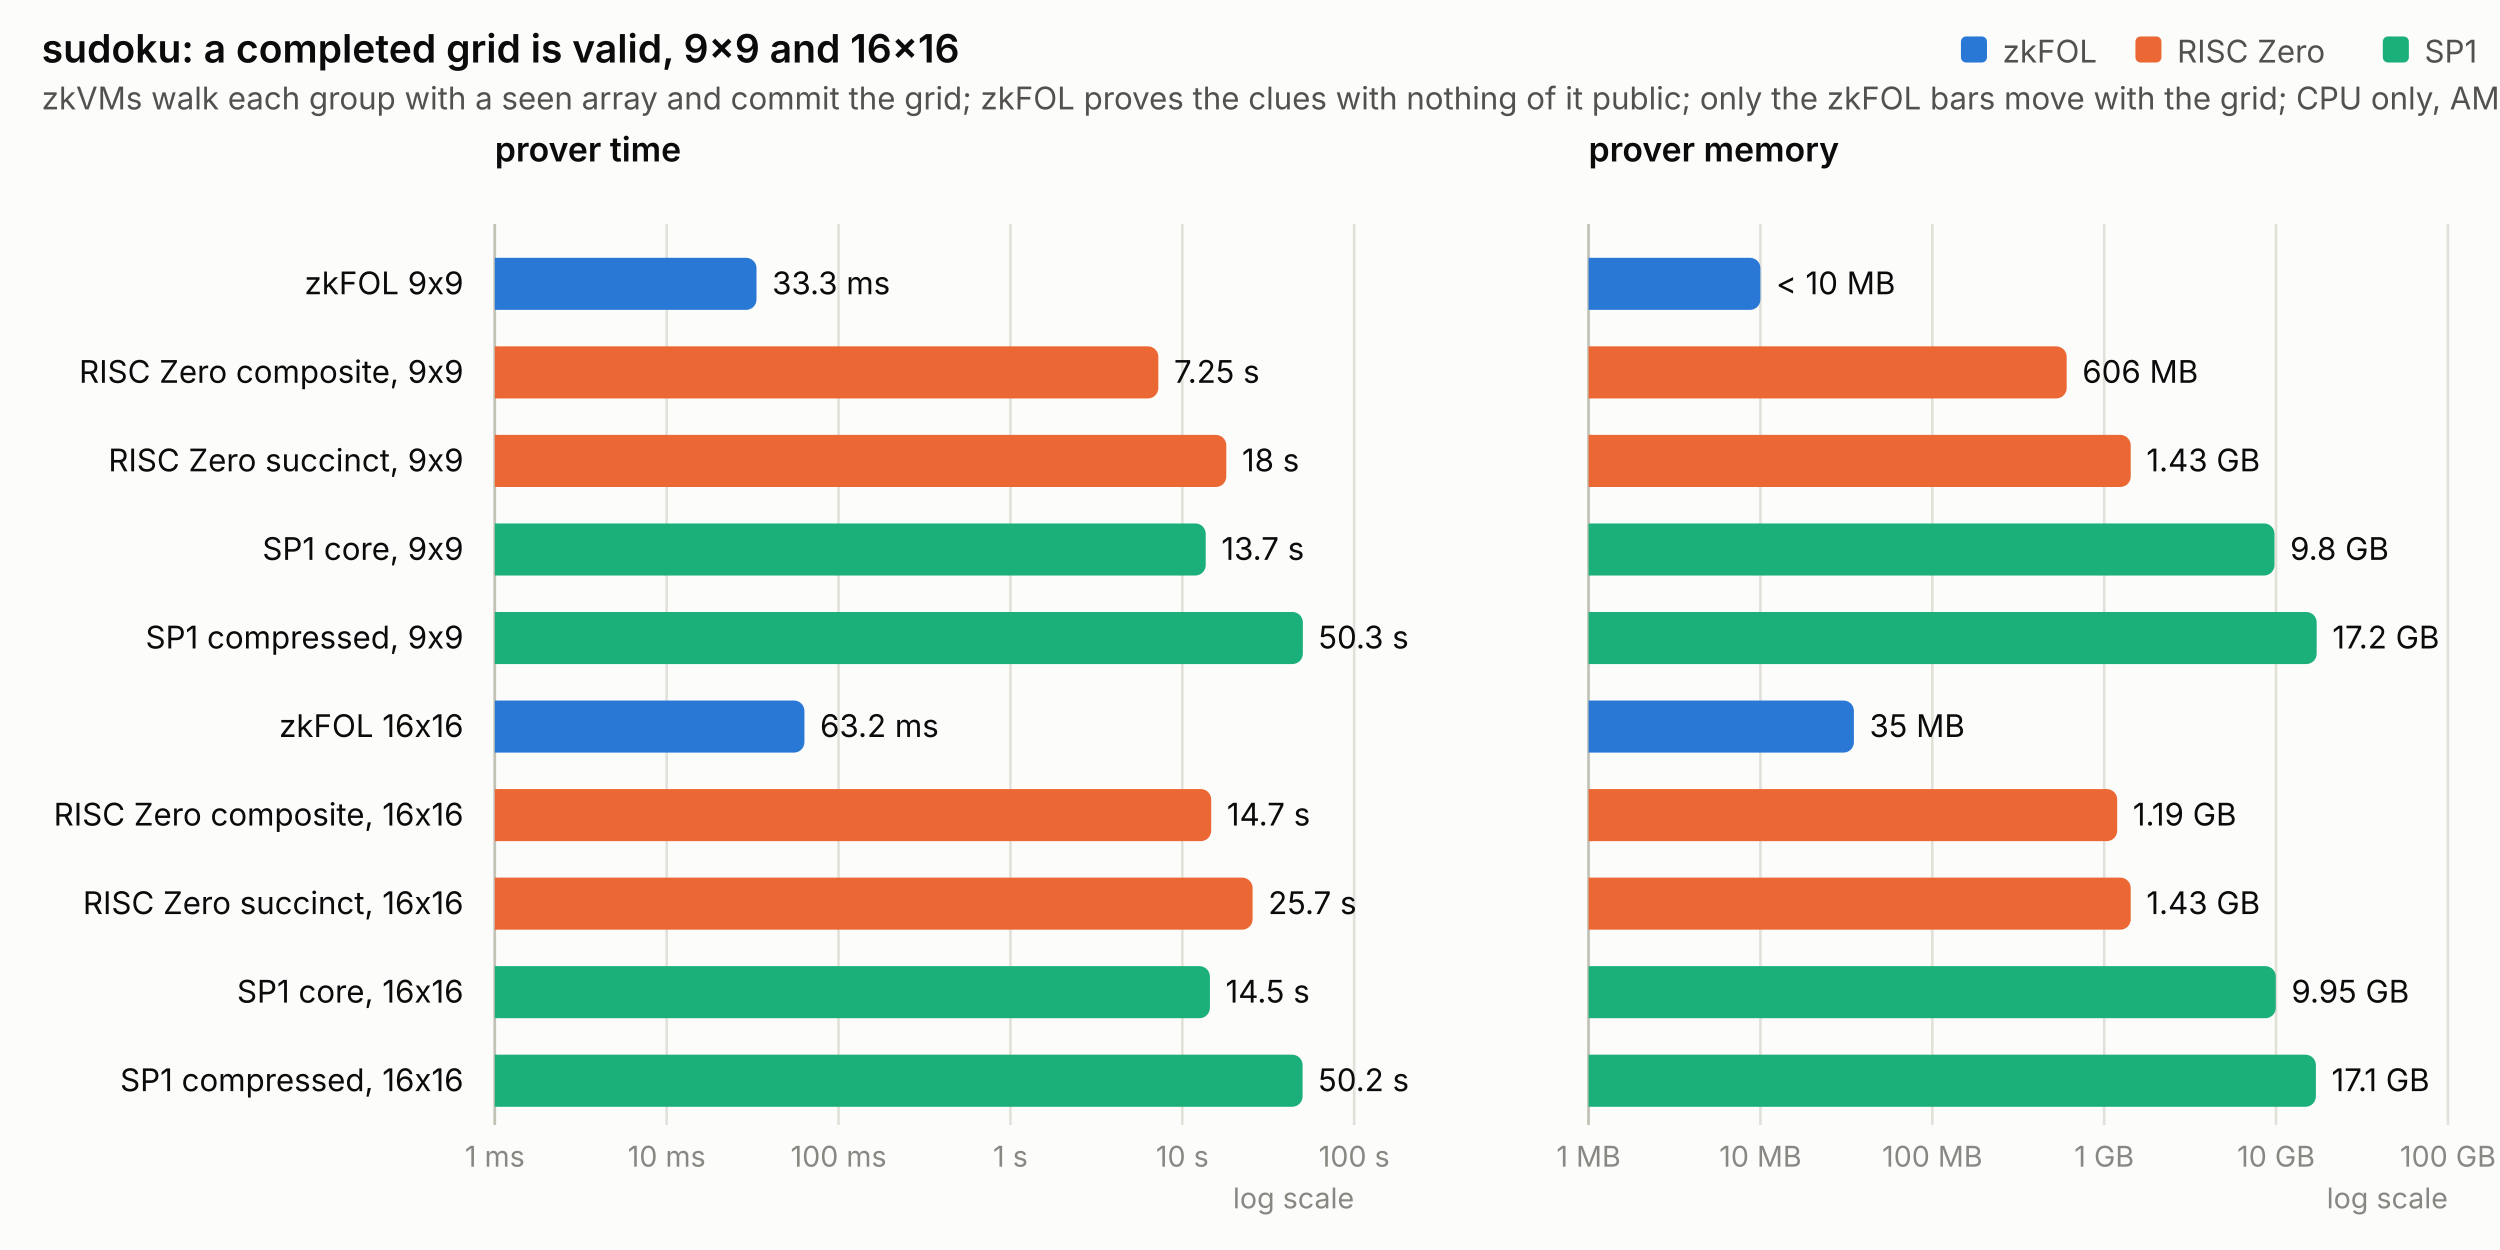
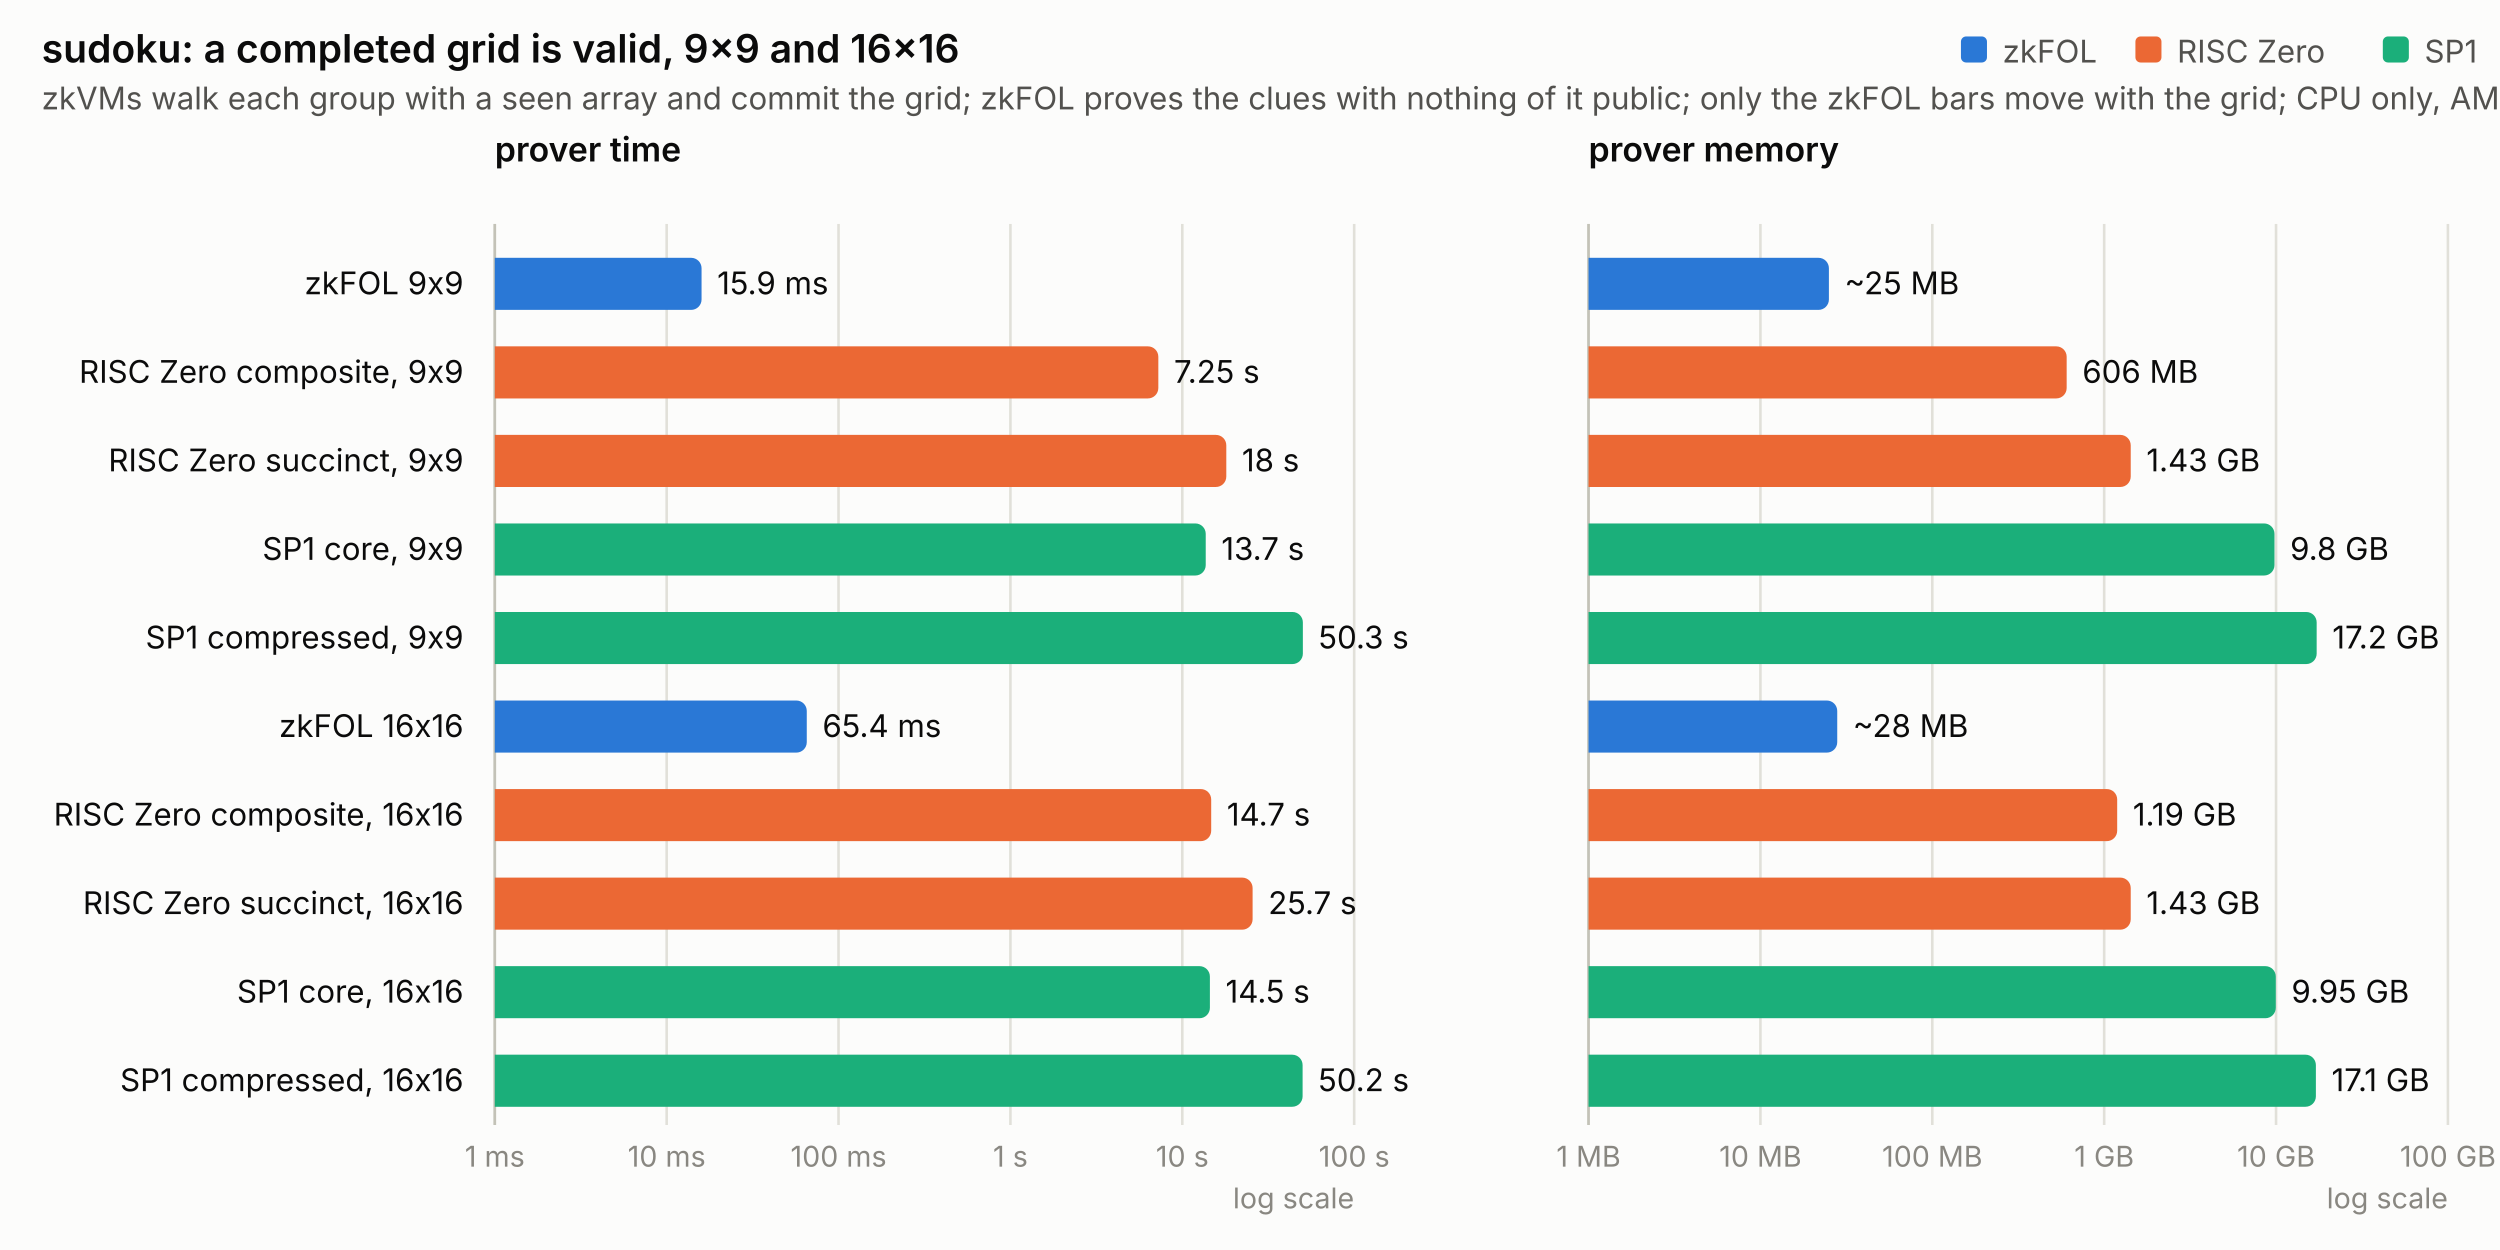
<svg xmlns="http://www.w3.org/2000/svg" width="960" height="480" viewBox="0 0 960 480" font-family="system-ui, -apple-system, 'Segoe UI', sans-serif">
  <rect width="960" height="480" fill="#fcfcfb" />
  <text x="16" y="24" font-size="15" font-weight="600" fill="#0b0b0b">sudoku: a completed grid is valid, 9×9 and 16×16</text>
-   <text x="16" y="42" font-size="12" fill="#52514e">zkVMs walk each group with a seen array and commit the grid; zkFOL proves the clues with nothing of it public; only the zkFOL bars move with the grid; CPU only, AMD Ryzen 7 5700X; single runs</text>
+   <text x="16" y="42" font-size="12" fill="#52514e">zkVMs walk each group with a seen array and commit the grid; zkFOL proves the clues with nothing of it public; only the zkFOL bars move with the grid; CPU only, AMD Ryzen 7 5700X; zkFOL medians of 3, zkVM single runs</text>
  <text x="931" y="24" font-size="12" fill="#52514e">SP1</text>
  <rect x="915" y="14" width="10" height="10" rx="2" fill="#1baf7a" />
  <text x="836" y="24" font-size="12" fill="#52514e">RISC Zero</text>
  <rect x="820" y="14" width="10" height="10" rx="2" fill="#eb6834" />
  <text x="769" y="24" font-size="12" fill="#52514e">zkFOL</text>
  <rect x="753" y="14" width="10" height="10" rx="2" fill="#2a78d6" />
  <text x="178" y="113.0" font-size="12" text-anchor="end" fill="#0b0b0b">zkFOL 9x9</text>
  <text x="178" y="147.0" font-size="12" text-anchor="end" fill="#0b0b0b">RISC Zero composite, 9x9</text>
  <text x="178" y="181.0" font-size="12" text-anchor="end" fill="#0b0b0b">RISC Zero succinct, 9x9</text>
  <text x="178" y="215.0" font-size="12" text-anchor="end" fill="#0b0b0b">SP1 core, 9x9</text>
  <text x="178" y="249.0" font-size="12" text-anchor="end" fill="#0b0b0b">SP1 compressed, 9x9</text>
  <text x="178" y="283.0" font-size="12" text-anchor="end" fill="#0b0b0b">zkFOL 16x16</text>
  <text x="178" y="317.0" font-size="12" text-anchor="end" fill="#0b0b0b">RISC Zero composite, 16x16</text>
  <text x="178" y="351.0" font-size="12" text-anchor="end" fill="#0b0b0b">RISC Zero succinct, 16x16</text>
  <text x="178" y="385.0" font-size="12" text-anchor="end" fill="#0b0b0b">SP1 core, 16x16</text>
  <text x="178" y="419.0" font-size="12" text-anchor="end" fill="#0b0b0b">SP1 compressed, 16x16</text>
  <text x="190" y="62" font-size="13" font-weight="600" fill="#0b0b0b">prover time</text>
  <line x1="190.0" y1="86" x2="190.0" y2="432" stroke="#e1e0d9" stroke-width="1" />
  <text x="190.0" y="448" font-size="11" text-anchor="middle" fill="#898781">1 ms</text>
  <line x1="256.0" y1="86" x2="256.0" y2="432" stroke="#e1e0d9" stroke-width="1" />
  <text x="256.0" y="448" font-size="11" text-anchor="middle" fill="#898781">10 ms</text>
  <line x1="322.0" y1="86" x2="322.0" y2="432" stroke="#e1e0d9" stroke-width="1" />
  <text x="322.0" y="448" font-size="11" text-anchor="middle" fill="#898781">100 ms</text>
  <line x1="388.0" y1="86" x2="388.0" y2="432" stroke="#e1e0d9" stroke-width="1" />
  <text x="388.0" y="448" font-size="11" text-anchor="middle" fill="#898781">1 s</text>
  <line x1="454.0" y1="86" x2="454.0" y2="432" stroke="#e1e0d9" stroke-width="1" />
  <text x="454.0" y="448" font-size="11" text-anchor="middle" fill="#898781">10 s</text>
  <line x1="520.0" y1="86" x2="520.0" y2="432" stroke="#e1e0d9" stroke-width="1" />
  <text x="520.0" y="448" font-size="11" text-anchor="middle" fill="#898781">100 s</text>
  <line x1="190" y1="86" x2="190" y2="432" stroke="#c3c2b7" stroke-width="1" />
-   <path d="M190,99.0 h96.5 a4,4 0 0 1 4,4 v12 a4,4 0 0 1 -4,4 h-96.5 z" fill="#2a78d6" />
-   <text x="296.5" y="113.0" font-size="12" fill="#0b0b0b">33.3 ms</text>
+   <path d="M190,99.0 h75.4 a4,4 0 0 1 4,4 v12 a4,4 0 0 1 -4,4 h-75.4 z" fill="#2a78d6" />
+   <text x="275.4" y="113.0" font-size="12" fill="#0b0b0b">15.9 ms</text>
  <path d="M190,133.0 h250.8 a4,4 0 0 1 4,4 v12 a4,4 0 0 1 -4,4 h-250.8 z" fill="#eb6834" />
  <text x="450.8" y="147.0" font-size="12" fill="#0b0b0b">7.25 s</text>
  <path d="M190,167.0 h276.9 a4,4 0 0 1 4,4 v12 a4,4 0 0 1 -4,4 h-276.9 z" fill="#eb6834" />
  <text x="476.9" y="181.0" font-size="12" fill="#0b0b0b">18 s</text>
  <path d="M190,201.0 h269.0 a4,4 0 0 1 4,4 v12 a4,4 0 0 1 -4,4 h-269.0 z" fill="#1baf7a" />
  <text x="469.0" y="215.0" font-size="12" fill="#0b0b0b">13.7 s</text>
  <path d="M190,235.0 h306.3 a4,4 0 0 1 4,4 v12 a4,4 0 0 1 -4,4 h-306.3 z" fill="#1baf7a" />
  <text x="506.3" y="249.0" font-size="12" fill="#0b0b0b">50.3 s</text>
-   <path d="M190,269.0 h114.9 a4,4 0 0 1 4,4 v12 a4,4 0 0 1 -4,4 h-114.9 z" fill="#2a78d6" />
-   <text x="314.9" y="283.0" font-size="12" fill="#0b0b0b">63.2 ms</text>
+   <path d="M190,269.0 h115.8 a4,4 0 0 1 4,4 v12 a4,4 0 0 1 -4,4 h-115.8 z" fill="#2a78d6" />
+   <text x="315.8" y="283.0" font-size="12" fill="#0b0b0b">65.4 ms</text>
  <path d="M190,303.0 h271.1 a4,4 0 0 1 4,4 v12 a4,4 0 0 1 -4,4 h-271.1 z" fill="#eb6834" />
  <text x="471.1" y="317.0" font-size="12" fill="#0b0b0b">14.7 s</text>
  <path d="M190,337.0 h287.0 a4,4 0 0 1 4,4 v12 a4,4 0 0 1 -4,4 h-287.0 z" fill="#eb6834" />
  <text x="487.0" y="351.0" font-size="12" fill="#0b0b0b">25.7 s</text>
  <path d="M190,371.0 h270.6 a4,4 0 0 1 4,4 v12 a4,4 0 0 1 -4,4 h-270.6 z" fill="#1baf7a" />
  <text x="470.6" y="385.0" font-size="12" fill="#0b0b0b">14.5 s</text>
  <path d="M190,405.0 h306.2 a4,4 0 0 1 4,4 v12 a4,4 0 0 1 -4,4 h-306.2 z" fill="#1baf7a" />
  <text x="506.2" y="419.0" font-size="12" fill="#0b0b0b">50.2 s</text>
  <text x="520" y="464" font-size="11" text-anchor="end" fill="#898781">log scale</text>
  <text x="610" y="62" font-size="13" font-weight="600" fill="#0b0b0b">prover memory</text>
  <line x1="610.0" y1="86" x2="610.0" y2="432" stroke="#e1e0d9" stroke-width="1" />
  <text x="610.0" y="448" font-size="11" text-anchor="middle" fill="#898781">1 MB</text>
  <line x1="676.0" y1="86" x2="676.0" y2="432" stroke="#e1e0d9" stroke-width="1" />
  <text x="676.0" y="448" font-size="11" text-anchor="middle" fill="#898781">10 MB</text>
  <line x1="742.0" y1="86" x2="742.0" y2="432" stroke="#e1e0d9" stroke-width="1" />
  <text x="742.0" y="448" font-size="11" text-anchor="middle" fill="#898781">100 MB</text>
  <line x1="808.0" y1="86" x2="808.0" y2="432" stroke="#e1e0d9" stroke-width="1" />
  <text x="808.0" y="448" font-size="11" text-anchor="middle" fill="#898781">1 GB</text>
  <line x1="874.0" y1="86" x2="874.0" y2="432" stroke="#e1e0d9" stroke-width="1" />
  <text x="874.0" y="448" font-size="11" text-anchor="middle" fill="#898781">10 GB</text>
  <line x1="940.0" y1="86" x2="940.0" y2="432" stroke="#e1e0d9" stroke-width="1" />
  <text x="940.0" y="448" font-size="11" text-anchor="middle" fill="#898781">100 GB</text>
  <line x1="610" y1="86" x2="610" y2="432" stroke="#c3c2b7" stroke-width="1" />
-   <path d="M610,99.0 h62.0 a4,4 0 0 1 4,4 v12 a4,4 0 0 1 -4,4 h-62.0 z" fill="#2a78d6" />
-   <text x="682.0" y="113.0" font-size="12" fill="#0b0b0b">&lt; 10 MB</text>
+   <path d="M610,99.0 h88.3 a4,4 0 0 1 4,4 v12 a4,4 0 0 1 -4,4 h-88.3 z" fill="#2a78d6" />
+   <text x="708.3" y="113.0" font-size="12" fill="#0b0b0b">~25 MB</text>
  <path d="M610,133.0 h179.6 a4,4 0 0 1 4,4 v12 a4,4 0 0 1 -4,4 h-179.6 z" fill="#eb6834" />
  <text x="799.6" y="147.0" font-size="12" fill="#0b0b0b">606 MB</text>
  <path d="M610,167.0 h204.2 a4,4 0 0 1 4,4 v12 a4,4 0 0 1 -4,4 h-204.2 z" fill="#eb6834" />
  <text x="824.2" y="181.0" font-size="12" fill="#0b0b0b">1.43 GB</text>
  <path d="M610,201.0 h259.4 a4,4 0 0 1 4,4 v12 a4,4 0 0 1 -4,4 h-259.4 z" fill="#1baf7a" />
  <text x="879.4" y="215.0" font-size="12" fill="#0b0b0b">9.8 GB</text>
  <path d="M610,235.0 h275.6 a4,4 0 0 1 4,4 v12 a4,4 0 0 1 -4,4 h-275.6 z" fill="#1baf7a" />
  <text x="895.6" y="249.0" font-size="12" fill="#0b0b0b">17.2 GB</text>
-   <path d="M610,269.0 h97.9 a4,4 0 0 1 4,4 v12 a4,4 0 0 1 -4,4 h-97.9 z" fill="#2a78d6" />
-   <text x="717.9" y="283.0" font-size="12" fill="#0b0b0b">35 MB</text>
+   <path d="M610,269.0 h91.5 a4,4 0 0 1 4,4 v12 a4,4 0 0 1 -4,4 h-91.5 z" fill="#2a78d6" />
+   <text x="711.5" y="283.0" font-size="12" fill="#0b0b0b">~28 MB</text>
  <path d="M610,303.0 h199.0 a4,4 0 0 1 4,4 v12 a4,4 0 0 1 -4,4 h-199.0 z" fill="#eb6834" />
  <text x="819.0" y="317.0" font-size="12" fill="#0b0b0b">1.19 GB</text>
  <path d="M610,337.0 h204.2 a4,4 0 0 1 4,4 v12 a4,4 0 0 1 -4,4 h-204.2 z" fill="#eb6834" />
  <text x="824.2" y="351.0" font-size="12" fill="#0b0b0b">1.43 GB</text>
  <path d="M610,371.0 h259.9 a4,4 0 0 1 4,4 v12 a4,4 0 0 1 -4,4 h-259.9 z" fill="#1baf7a" />
  <text x="879.9" y="385.0" font-size="12" fill="#0b0b0b">9.95 GB</text>
  <path d="M610,405.0 h275.3 a4,4 0 0 1 4,4 v12 a4,4 0 0 1 -4,4 h-275.3 z" fill="#1baf7a" />
  <text x="895.3" y="419.0" font-size="12" fill="#0b0b0b">17.1 GB</text>
  <text x="940" y="464" font-size="11" text-anchor="end" fill="#898781">log scale</text>
</svg>
